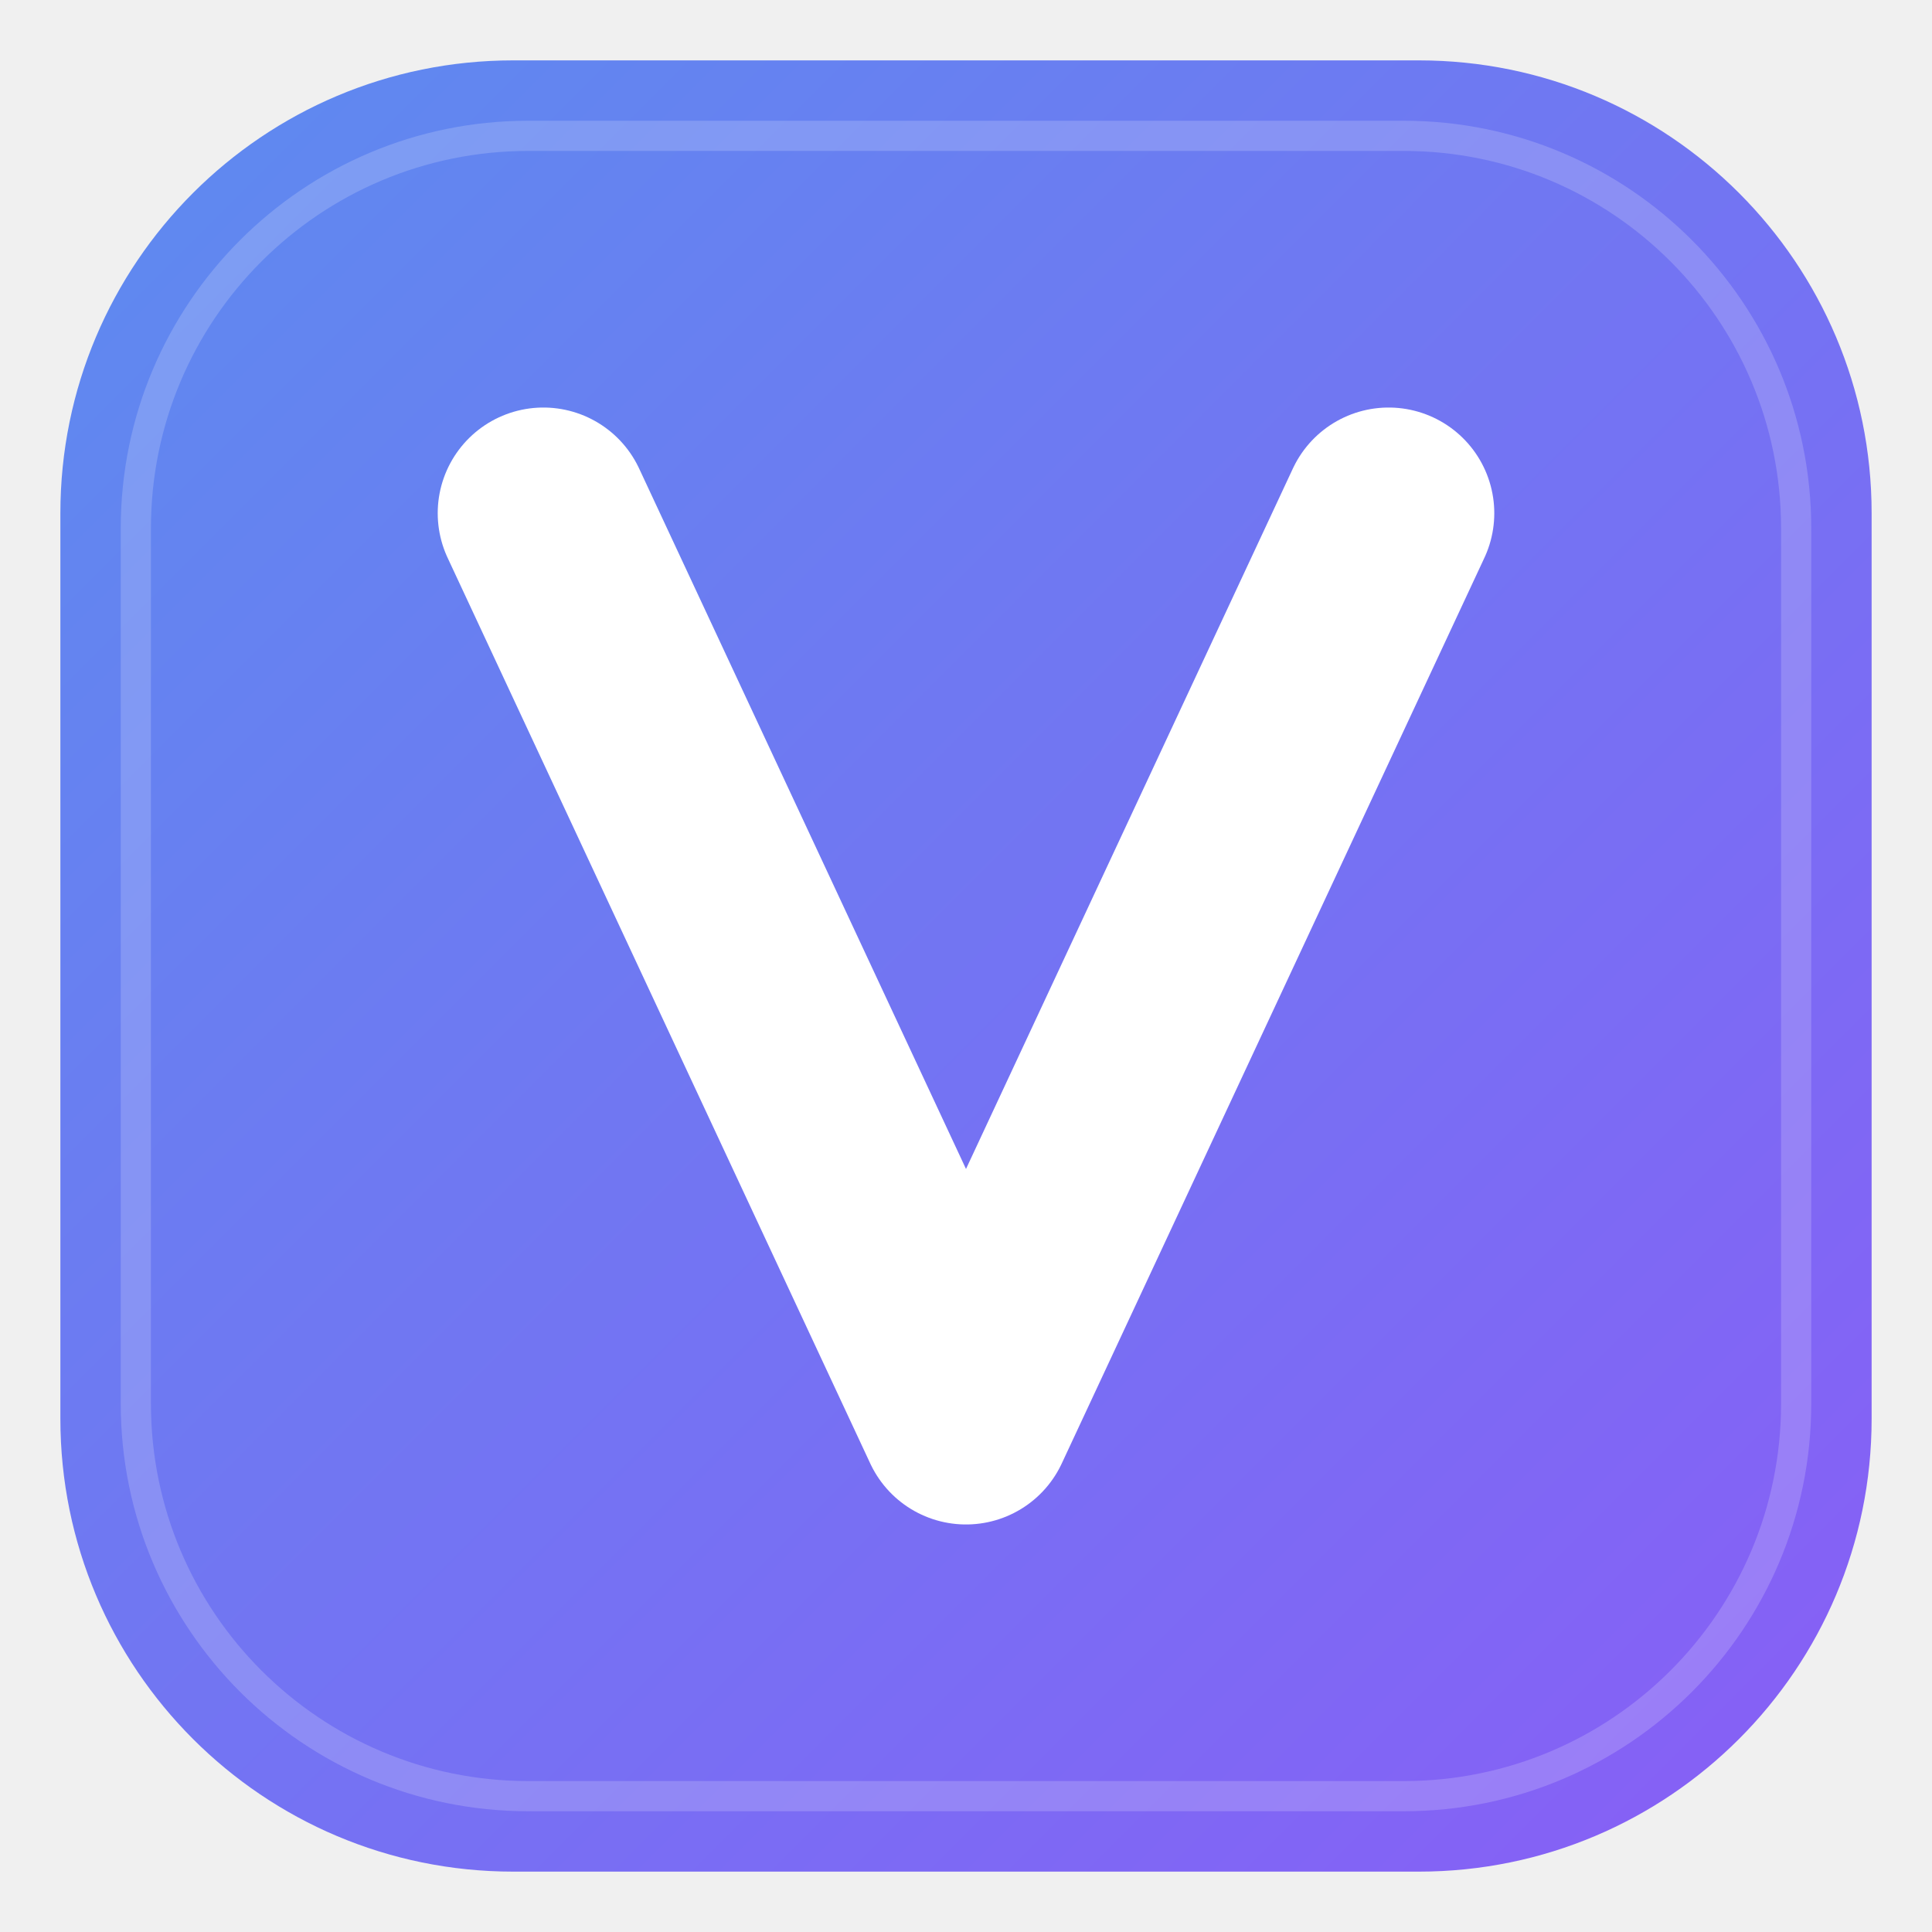
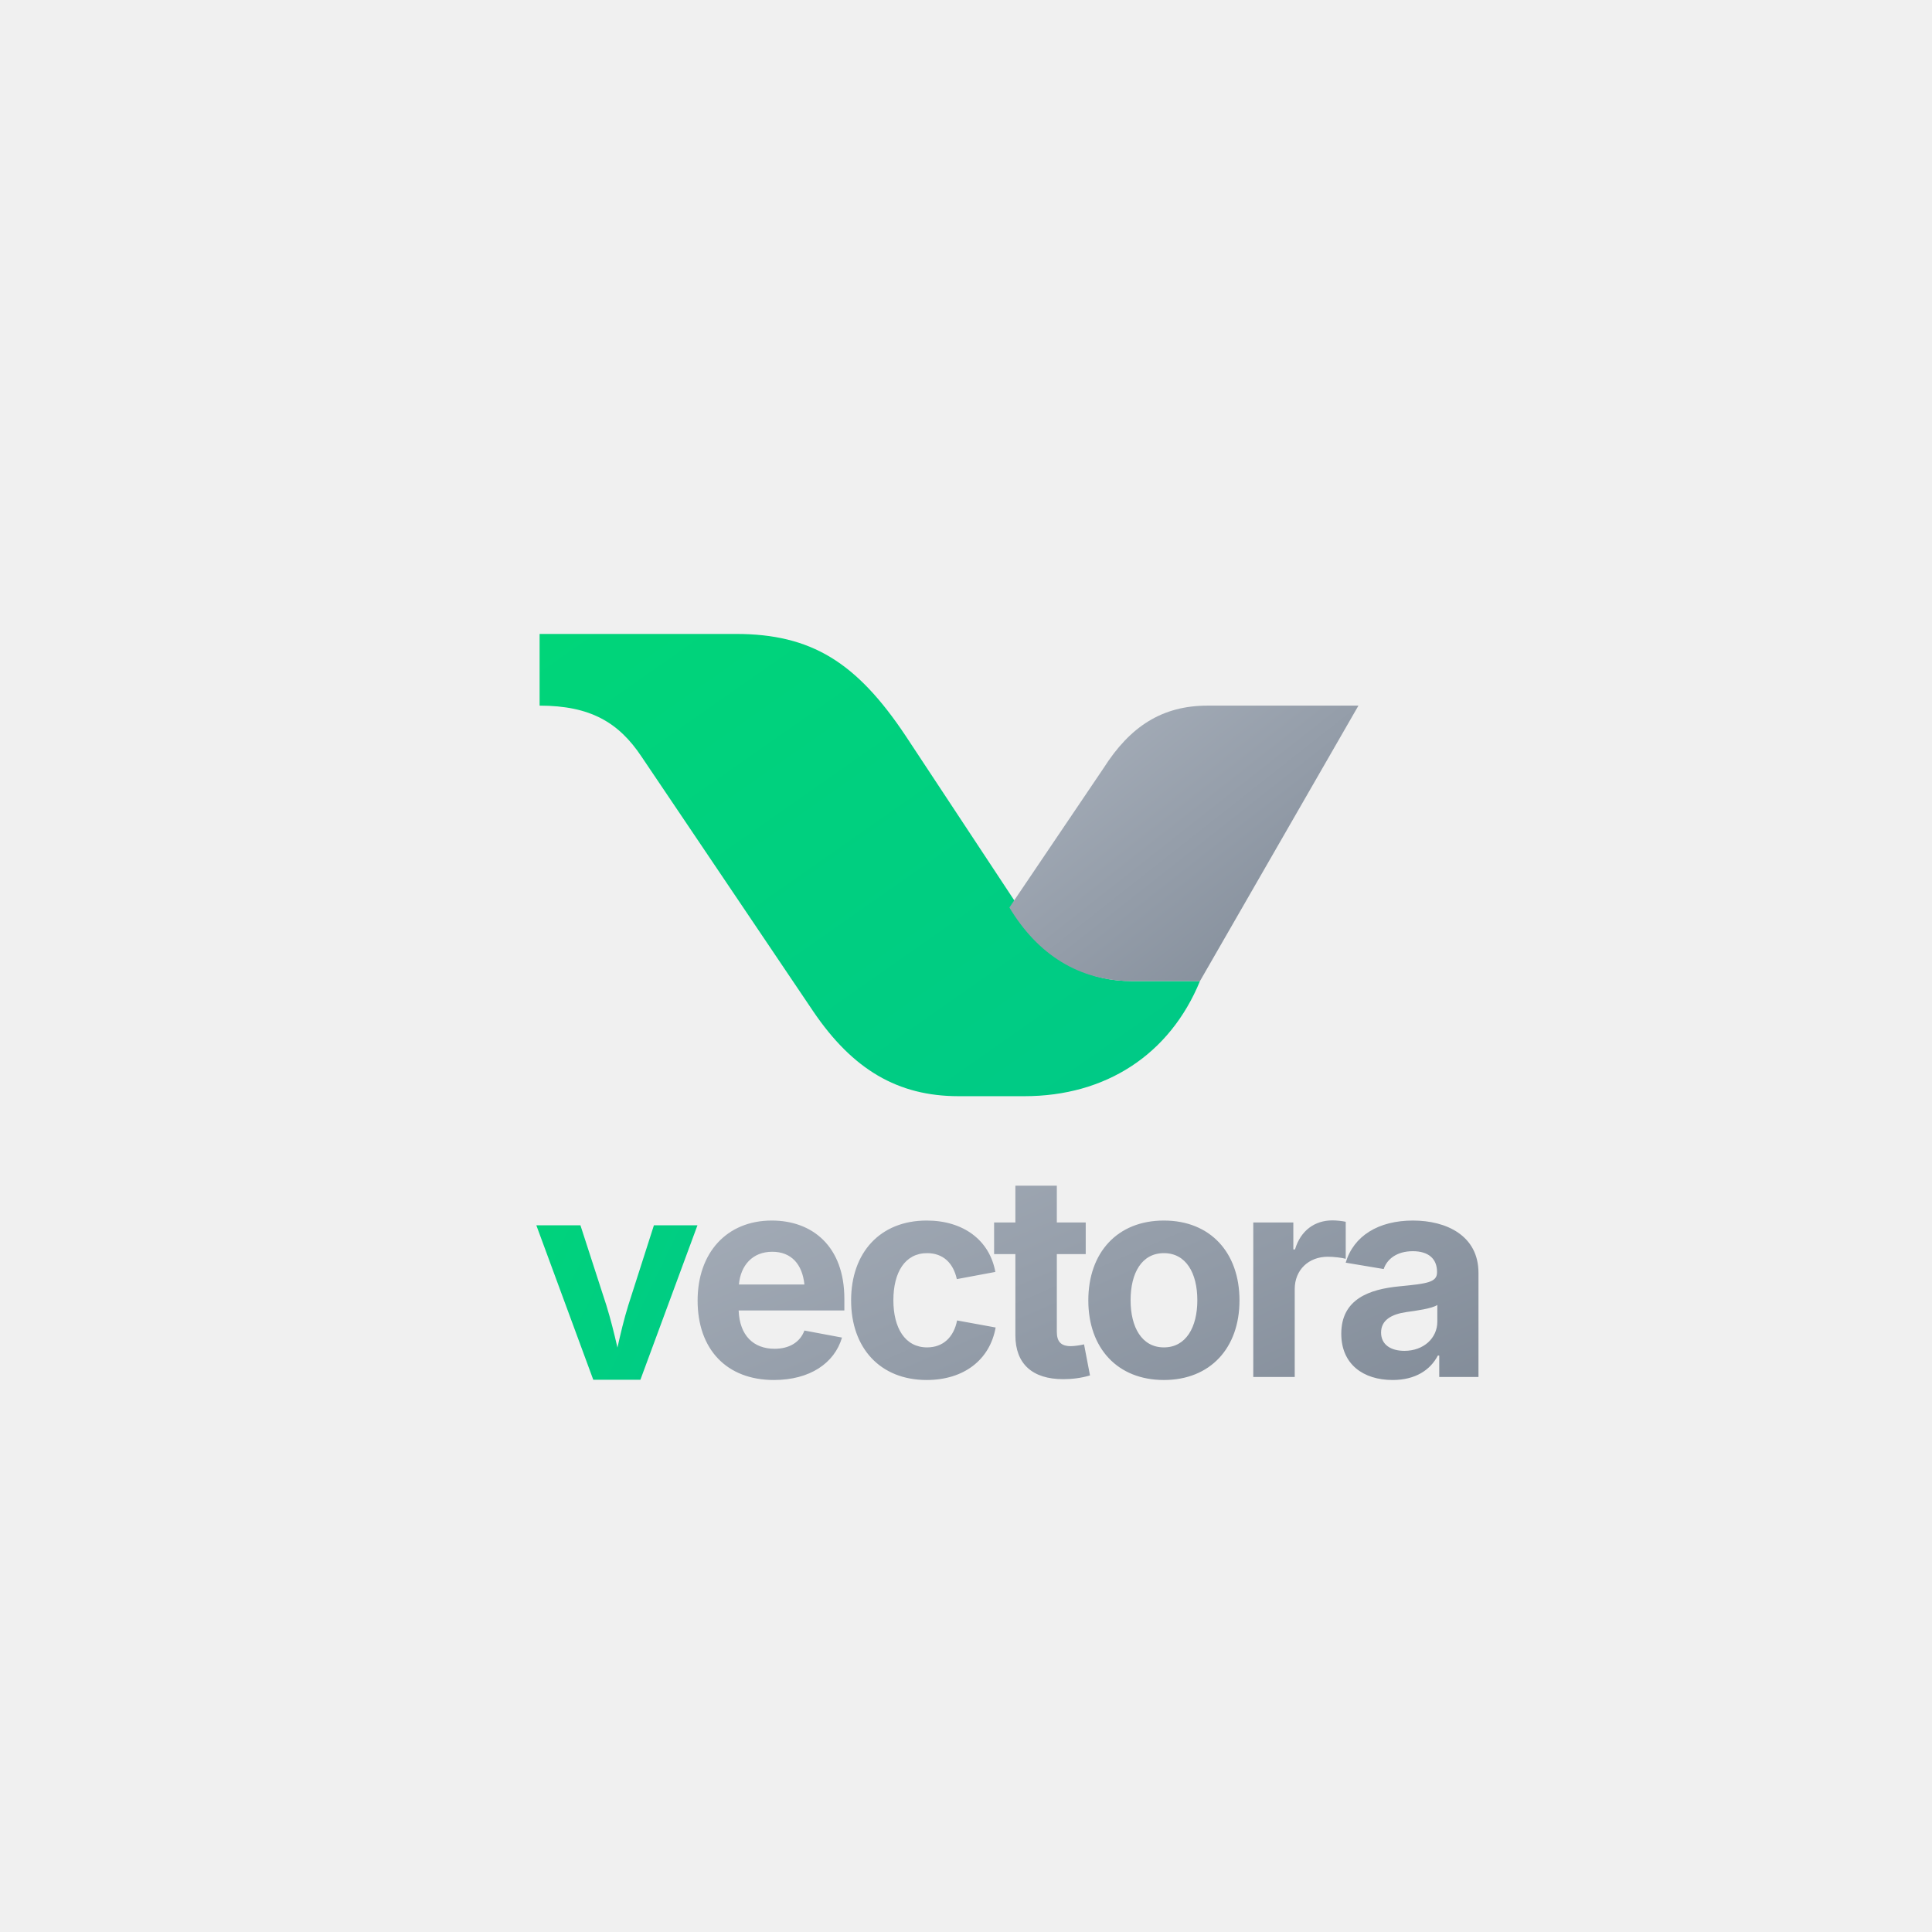
- <svg xmlns="http://www.w3.org/2000/svg" viewBox="0 0 64 64" width="64" height="64">
+ <svg xmlns="http://www.w3.org/2000/svg" width="1024" height="1024" viewBox="0 0 1024 1024">
  <defs>
-     <linearGradient id="bg" x1="0" y1="0" x2="64" y2="64" gradientUnits="userSpaceOnUse">
-       <stop stop-color="#5b8def" />
-       <stop offset="1" stop-color="#8a5cf6" />
+     <linearGradient id="linear-gradient-1" x1="286" y1="336" x2="516.201" y2="664.859" gradientUnits="userSpaceOnUse">
+       <stop offset="0" stop-color="#00d579" />
+       <stop offset="1" stop-color="#00c987" />
+     </linearGradient>
+     <linearGradient id="linear-gradient-2" x1="535" y1="374" x2="677.002" y2="553.934" gradientUnits="userSpaceOnUse">
+       <stop offset="0" stop-color="#aab2bd" />
+       <stop offset="1" stop-color="#7f8996" />
+     </linearGradient>
+     <linearGradient id="linear-gradient-3" x1="0" y1="-145.312" x2="142.168" y2="-76.638" gradientUnits="userSpaceOnUse">
+       <stop offset="0" stop-color="#00d579" />
+       <stop offset="1" stop-color="#00c987" />
+     </linearGradient>
+     <linearGradient id="linear-gradient-4" x1="0" y1="-145.312" x2="131.92" y2="160.83" gradientUnits="userSpaceOnUse">
+       <stop offset="0" stop-color="#aab2bd" />
+       <stop offset="1" stop-color="#7f8996" />
    </linearGradient>
  </defs>
-   <rect x="2" y="2" width="60" height="60" rx="15" fill="url(#bg)" />
-   <rect x="4.5" y="4.5" width="55" height="55" rx="13" fill="none" stroke="#ffffff" stroke-opacity="0.18" />
-   <path d="M18 17 L32 47 L46 17" fill="none" stroke="#ffffff" stroke-width="7" stroke-linecap="round" stroke-linejoin="round" />
+   <g id="Layer_1" data-name="Layer 1">
+     <path d="M286 336 L390 336 C430 336 454 351 480 390 L548 493 C560 511 578 520 600 520 L636 520 C620 559 586 581 543 581 L508 581 C476 581 452 567 431 536 L340 401 C328 383 313 374 286 374 Z" fill="url(#linear-gradient-1)" />
+     <path d="M600 520 L636 520 L720 374 L640 374 C616 374 599 385 585 407 L535 481 C550 506 572 520 600 520 Z" fill="url(#linear-gradient-2)" />
+     <text transform="matrix(1 0 0 1 282 731.312)" x="0" y="0" xml:space="preserve" font-family="Inter, sans-serif" font-size="150" font-weight="bold" fill="url(#linear-gradient-3)" letter-spacing="-8">
+       <tspan x="0" y="0">v</tspan>
+     </text>
+     <text transform="matrix(1 0 0 1 363.811 729.818)" x="0" y="0" xml:space="preserve" font-family="Inter, sans-serif" font-size="150" font-weight="bold" fill="url(#linear-gradient-4)" letter-spacing="-8">
+       <tspan x="0" y="0">ectora</tspan>
+     </text>
+   </g>
</svg>
